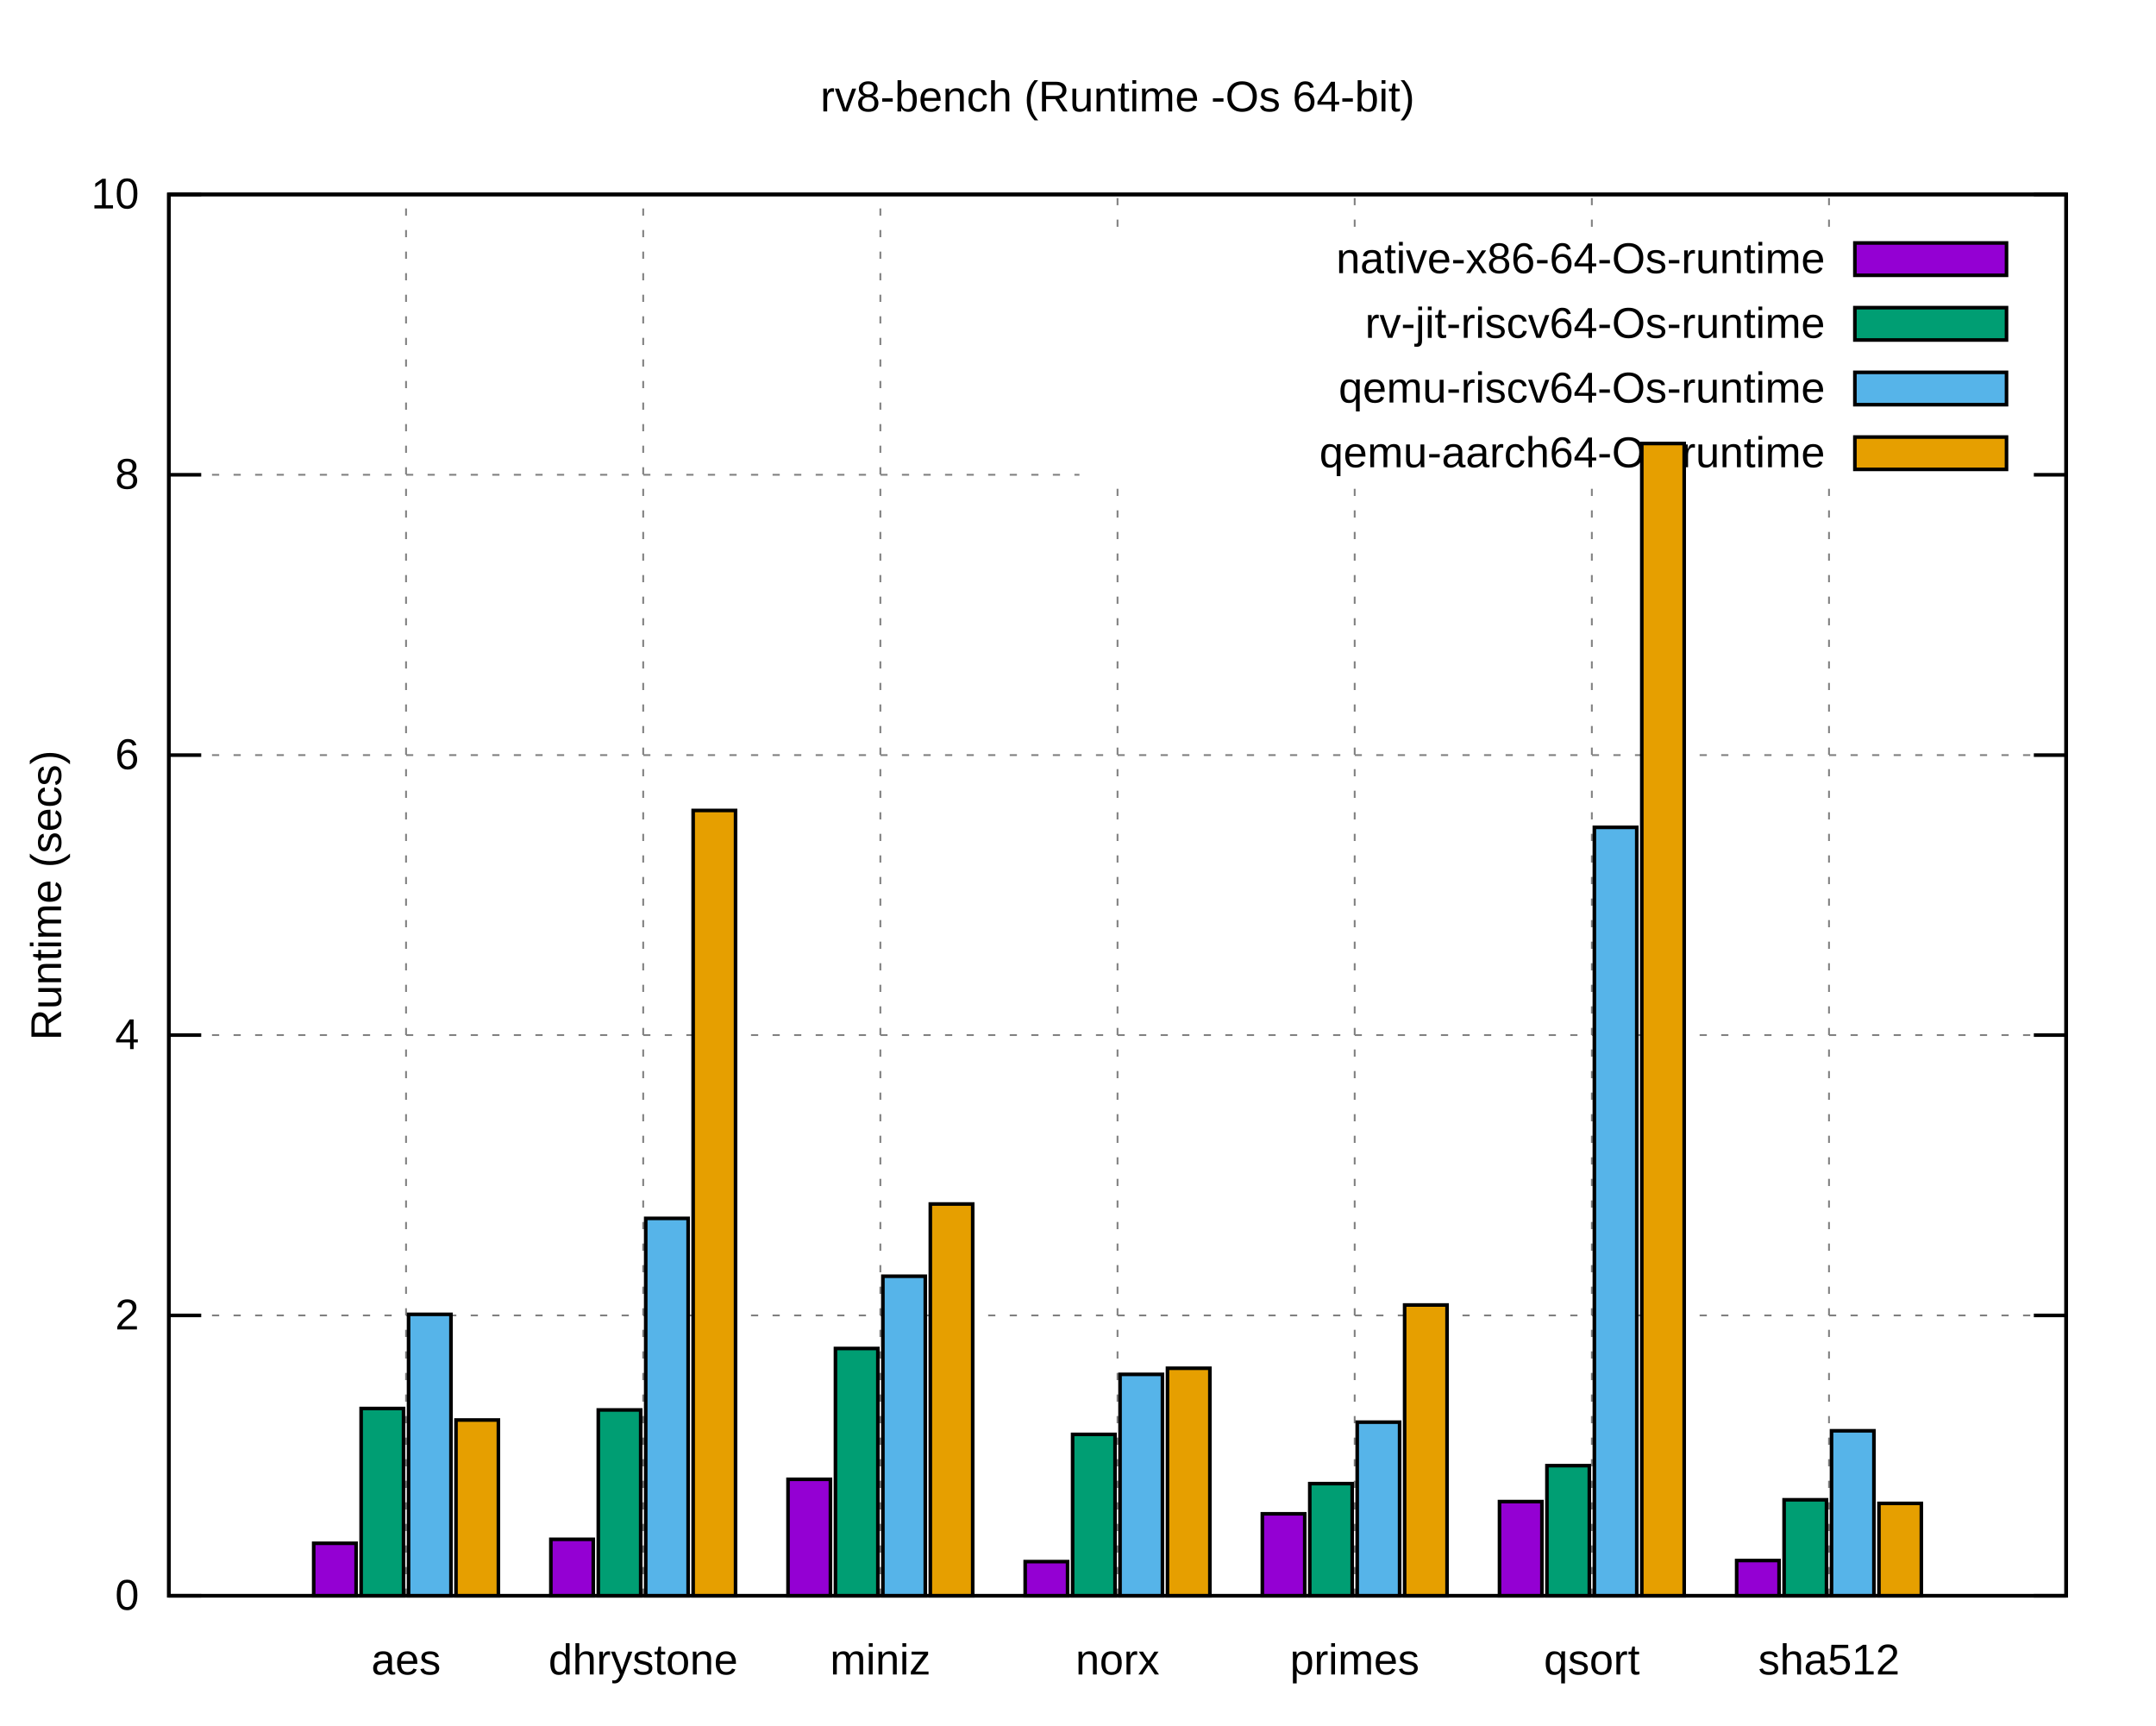
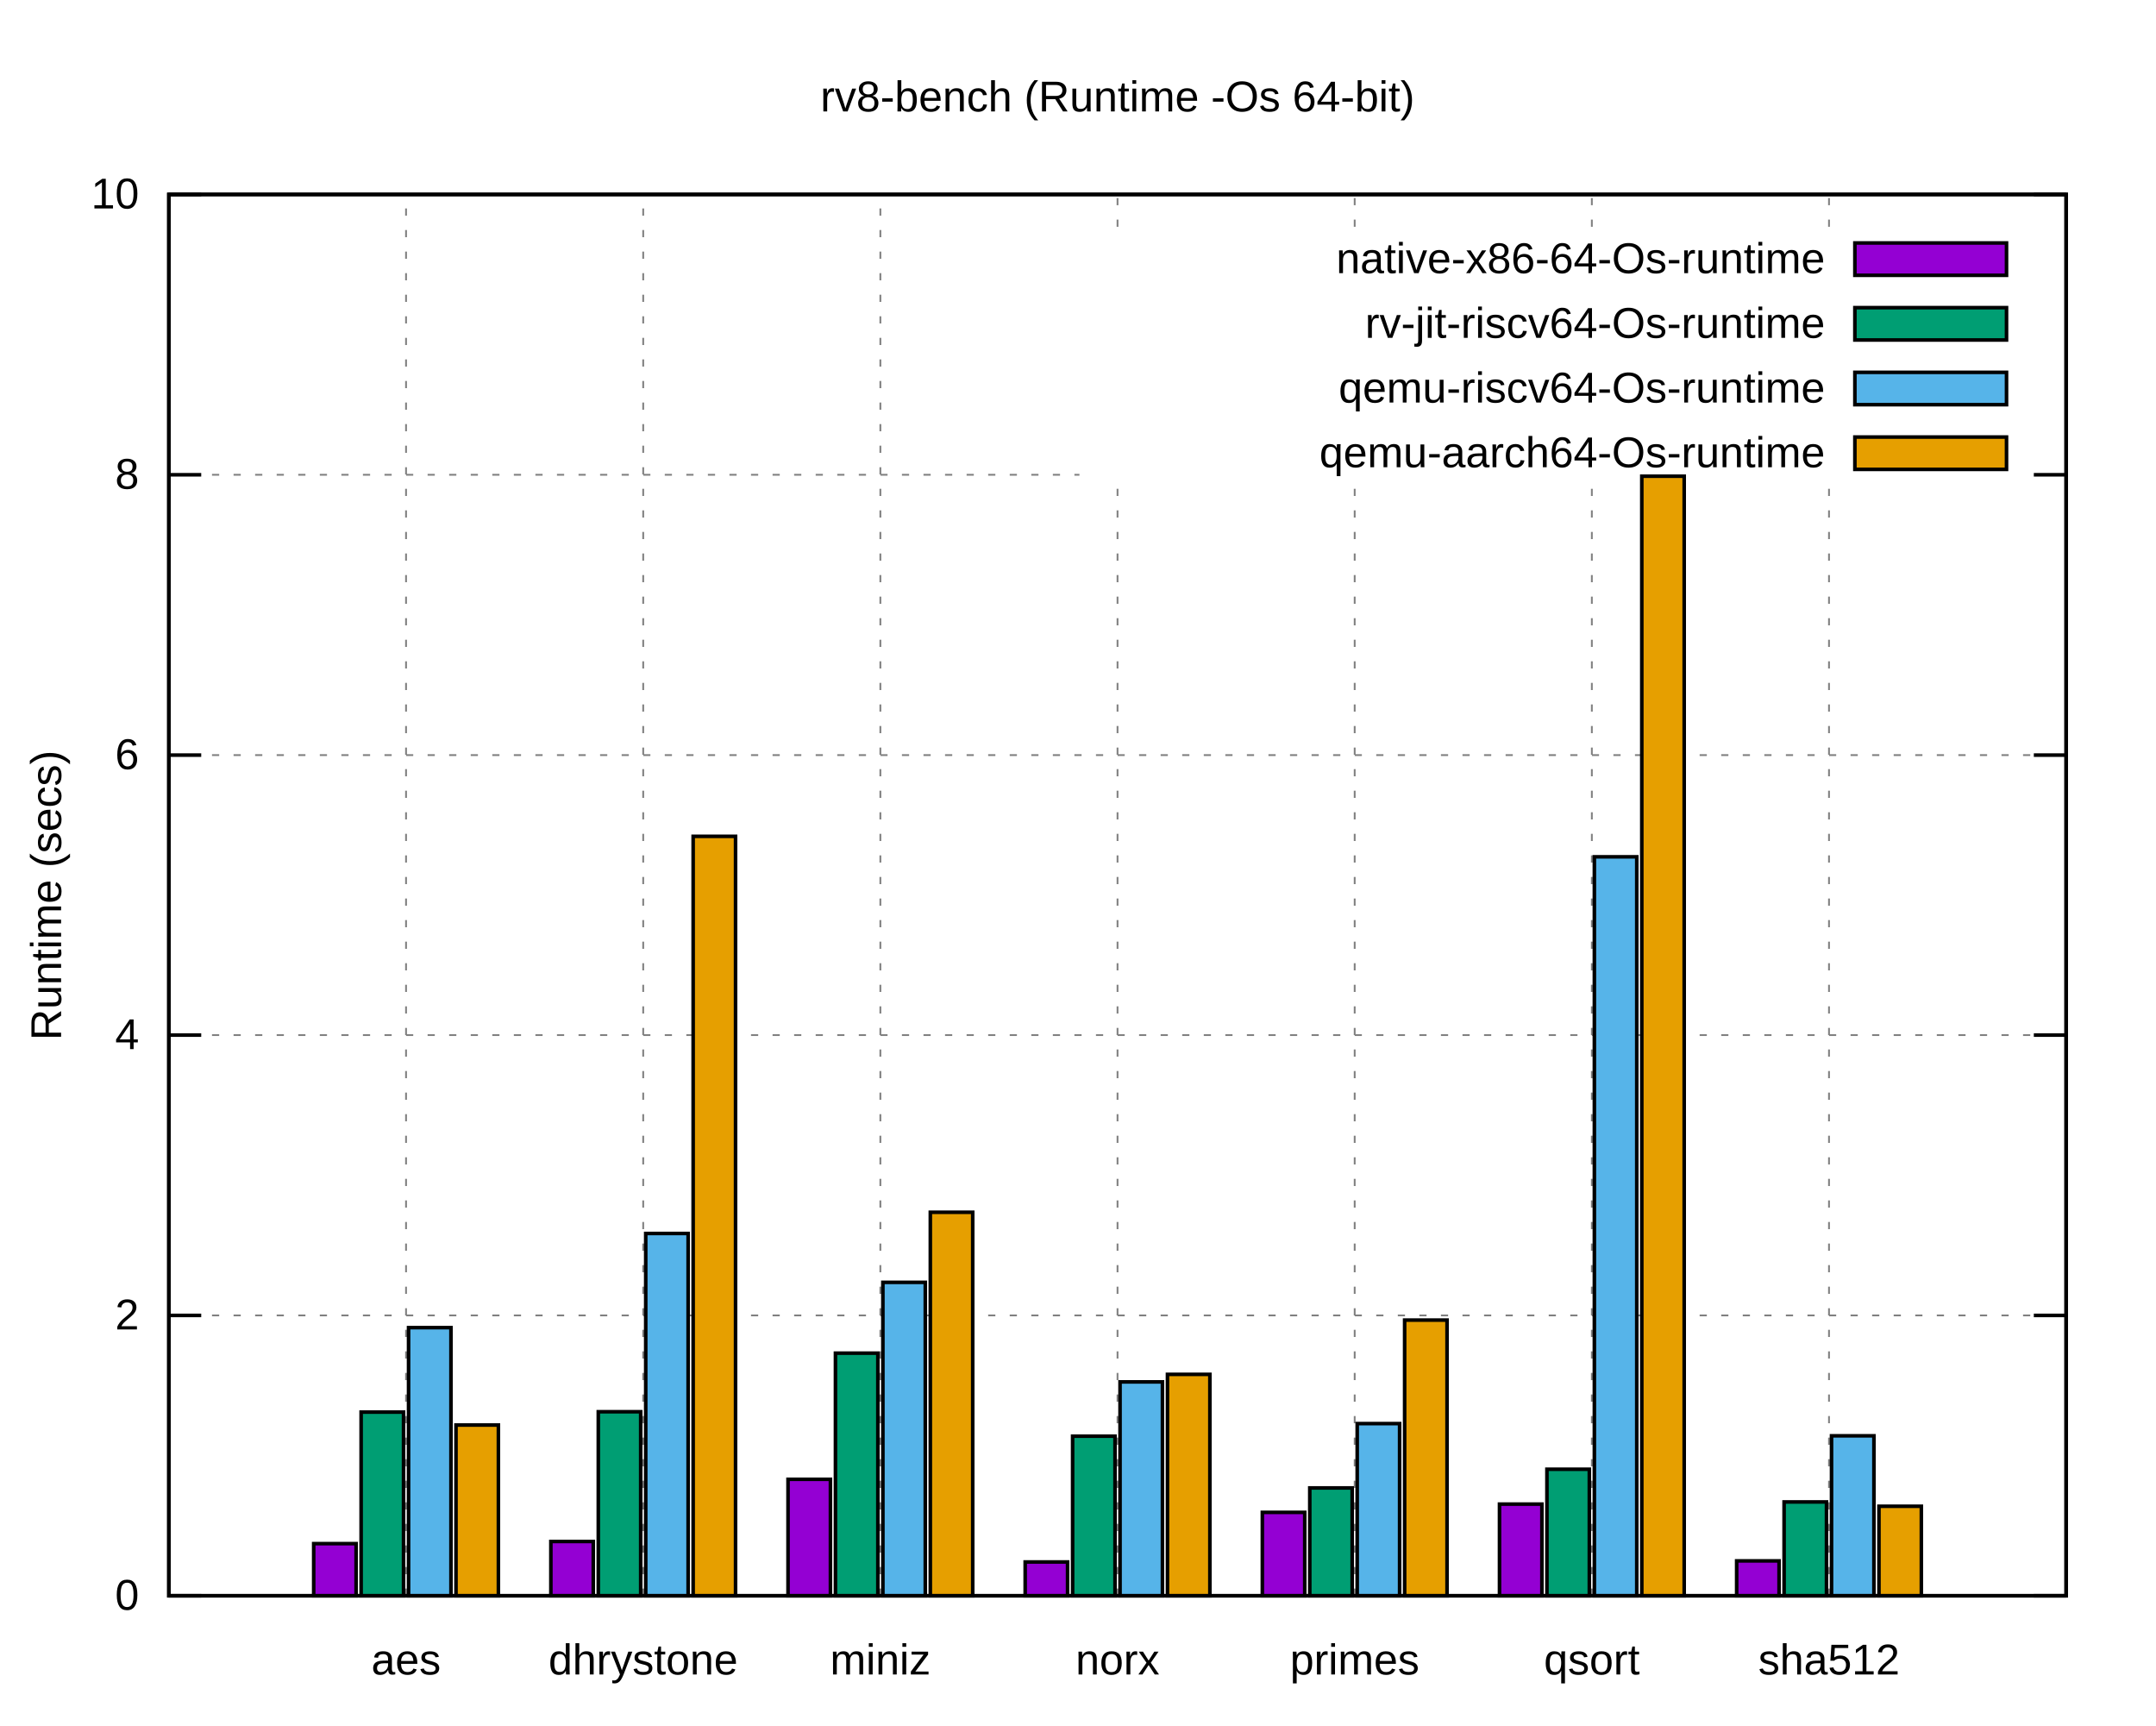
<svg xmlns="http://www.w3.org/2000/svg" xmlns:xlink="http://www.w3.org/1999/xlink" width="600" height="480" viewBox="0 0 600 480">
  <g id="gnuplot_canvas">
    <rect x="0" y="0" width="600" height="480" fill="none" />
    <defs>
      <circle id="gpDot" r="0.5" stroke-width="0.5" />
      <path id="gpPt0" stroke-width="0.222" stroke="currentColor" d="M-1,0 h2 M0,-1 v2" />
      <path id="gpPt1" stroke-width="0.222" stroke="currentColor" d="M-1,-1 L1,1 M1,-1 L-1,1" />
      <path id="gpPt2" stroke-width="0.222" stroke="currentColor" d="M-1,0 L1,0 M0,-1 L0,1 M-1,-1 L1,1 M-1,1 L1,-1" />
      <rect id="gpPt3" stroke-width="0.222" stroke="currentColor" x="-1" y="-1" width="2" height="2" />
      <rect id="gpPt4" stroke-width="0.222" stroke="currentColor" fill="currentColor" x="-1" y="-1" width="2" height="2" />
      <circle id="gpPt5" stroke-width="0.222" stroke="currentColor" cx="0" cy="0" r="1" />
      <use xlink:href="#gpPt5" id="gpPt6" fill="currentColor" stroke="none" />
      <path id="gpPt7" stroke-width="0.222" stroke="currentColor" d="M0,-1.33 L-1.33,0.67 L1.33,0.67 z" />
      <use xlink:href="#gpPt7" id="gpPt8" fill="currentColor" stroke="none" />
      <use xlink:href="#gpPt7" id="gpPt9" stroke="currentColor" transform="rotate(180)" />
      <use xlink:href="#gpPt9" id="gpPt10" fill="currentColor" stroke="none" />
      <use xlink:href="#gpPt3" id="gpPt11" stroke="currentColor" transform="rotate(45)" />
      <use xlink:href="#gpPt11" id="gpPt12" fill="currentColor" stroke="none" />
      <path id="gpPt13" stroke-width="0.222" stroke="currentColor" d="M0,1.330 L1.265,0.411 L0.782,-1.067 L-0.782,-1.076 L-1.265,0.411 z" />
      <use xlink:href="#gpPt13" id="gpPt14" fill="currentColor" stroke="none" />
      <filter id="textbox" filterUnits="objectBoundingBox" x="0" y="0" height="1" width="1">
        <feFlood flood-color="white" flood-opacity="1" result="bgnd" />
        <feComposite in="SourceGraphic" in2="bgnd" operator="atop" />
      </filter>
      <filter id="greybox" filterUnits="objectBoundingBox" x="0" y="0" height="1" width="1">
        <feFlood flood-color="lightgrey" flood-opacity="1" result="grey" />
        <feComposite in="SourceGraphic" in2="grey" operator="atop" />
      </filter>
    </defs>
    <g fill="none" color="white" stroke="black" stroke-width="1.00" stroke-linecap="butt" stroke-linejoin="miter">
</g>
    <g fill="none" color="black" stroke="currentColor" stroke-width="1.00" stroke-linecap="butt" stroke-linejoin="miter">
</g>
    <g fill="none" color="black" stroke="black" stroke-width="0.50" stroke-linecap="butt" stroke-linejoin="miter">
</g>
    <g fill="none" color="gray" stroke="currentColor" stroke-width="0.50" stroke-linecap="butt" stroke-linejoin="miter">
      <path stroke="gray" stroke-dasharray="2,4" class="gridline" d="M47.0,444.0 L575.0,444.0  " />
    </g>
    <g fill="none" color="gray" stroke="gray" stroke-width="1.00" stroke-linecap="butt" stroke-linejoin="miter">
</g>
    <g fill="none" color="black" stroke="currentColor" stroke-width="1.00" stroke-linecap="butt" stroke-linejoin="miter">
      <path stroke="black" d="M47.0,444.0 L56.0,444.0 M575.0,444.0 L566.0,444.0  " />
      <g transform="translate(38.7,447.9)" stroke="none" fill="black" font-family="Arial" font-size="12.00" text-anchor="end">
        <text>
          <tspan font-family="Arial"> 0</tspan>
        </text>
      </g>
    </g>
    <g fill="none" color="black" stroke="currentColor" stroke-width="1.00" stroke-linecap="butt" stroke-linejoin="miter">
</g>
    <g fill="none" color="black" stroke="black" stroke-width="0.50" stroke-linecap="butt" stroke-linejoin="miter">
</g>
    <g fill="none" color="gray" stroke="currentColor" stroke-width="0.50" stroke-linecap="butt" stroke-linejoin="miter">
      <path stroke="gray" stroke-dasharray="2,4" class="gridline" d="M47.0,366.0 L575.0,366.0  " />
    </g>
    <g fill="none" color="gray" stroke="gray" stroke-width="1.00" stroke-linecap="butt" stroke-linejoin="miter">
</g>
    <g fill="none" color="black" stroke="currentColor" stroke-width="1.00" stroke-linecap="butt" stroke-linejoin="miter">
      <path stroke="black" d="M47.0,366.0 L56.0,366.0 M575.0,366.0 L566.0,366.0  " />
      <g transform="translate(38.7,369.9)" stroke="none" fill="black" font-family="Arial" font-size="12.00" text-anchor="end">
        <text>
          <tspan font-family="Arial"> 2</tspan>
        </text>
      </g>
    </g>
    <g fill="none" color="black" stroke="currentColor" stroke-width="1.00" stroke-linecap="butt" stroke-linejoin="miter">
</g>
    <g fill="none" color="black" stroke="black" stroke-width="0.50" stroke-linecap="butt" stroke-linejoin="miter">
</g>
    <g fill="none" color="gray" stroke="currentColor" stroke-width="0.50" stroke-linecap="butt" stroke-linejoin="miter">
      <path stroke="gray" stroke-dasharray="2,4" class="gridline" d="M47.0,288.0 L575.0,288.0  " />
    </g>
    <g fill="none" color="gray" stroke="gray" stroke-width="1.00" stroke-linecap="butt" stroke-linejoin="miter">
</g>
    <g fill="none" color="black" stroke="currentColor" stroke-width="1.00" stroke-linecap="butt" stroke-linejoin="miter">
      <path stroke="black" d="M47.0,288.0 L56.0,288.0 M575.0,288.0 L566.0,288.0  " />
      <g transform="translate(38.7,291.9)" stroke="none" fill="black" font-family="Arial" font-size="12.00" text-anchor="end">
        <text>
          <tspan font-family="Arial"> 4</tspan>
        </text>
      </g>
    </g>
    <g fill="none" color="black" stroke="currentColor" stroke-width="1.00" stroke-linecap="butt" stroke-linejoin="miter">
</g>
    <g fill="none" color="black" stroke="black" stroke-width="0.50" stroke-linecap="butt" stroke-linejoin="miter">
</g>
    <g fill="none" color="gray" stroke="currentColor" stroke-width="0.50" stroke-linecap="butt" stroke-linejoin="miter">
      <path stroke="gray" stroke-dasharray="2,4" class="gridline" d="M47.0,210.1 L575.0,210.1  " />
    </g>
    <g fill="none" color="gray" stroke="gray" stroke-width="1.00" stroke-linecap="butt" stroke-linejoin="miter">
</g>
    <g fill="none" color="black" stroke="currentColor" stroke-width="1.00" stroke-linecap="butt" stroke-linejoin="miter">
      <path stroke="black" d="M47.0,210.1 L56.0,210.1 M575.0,210.1 L566.0,210.1  " />
      <g transform="translate(38.7,214.0)" stroke="none" fill="black" font-family="Arial" font-size="12.00" text-anchor="end">
        <text>
          <tspan font-family="Arial"> 6</tspan>
        </text>
      </g>
    </g>
    <g fill="none" color="black" stroke="currentColor" stroke-width="1.00" stroke-linecap="butt" stroke-linejoin="miter">
</g>
    <g fill="none" color="black" stroke="black" stroke-width="0.50" stroke-linecap="butt" stroke-linejoin="miter">
</g>
    <g fill="none" color="gray" stroke="currentColor" stroke-width="0.50" stroke-linecap="butt" stroke-linejoin="miter">
      <path stroke="gray" stroke-dasharray="2,4" class="gridline" d="M47.0,132.1 L300.4,132.1 M566.7,132.1 L575.0,132.1  " />
    </g>
    <g fill="none" color="gray" stroke="gray" stroke-width="1.00" stroke-linecap="butt" stroke-linejoin="miter">
</g>
    <g fill="none" color="black" stroke="currentColor" stroke-width="1.00" stroke-linecap="butt" stroke-linejoin="miter">
      <path stroke="black" d="M47.0,132.1 L56.0,132.1 M575.0,132.1 L566.0,132.1  " />
      <g transform="translate(38.7,136.0)" stroke="none" fill="black" font-family="Arial" font-size="12.00" text-anchor="end">
        <text>
          <tspan font-family="Arial"> 8</tspan>
        </text>
      </g>
    </g>
    <g fill="none" color="black" stroke="currentColor" stroke-width="1.00" stroke-linecap="butt" stroke-linejoin="miter">
</g>
    <g fill="none" color="black" stroke="black" stroke-width="0.50" stroke-linecap="butt" stroke-linejoin="miter">
</g>
    <g fill="none" color="gray" stroke="currentColor" stroke-width="0.50" stroke-linecap="butt" stroke-linejoin="miter">
      <path stroke="gray" stroke-dasharray="2,4" class="gridline" d="M47.0,54.1 L575.0,54.1  " />
    </g>
    <g fill="none" color="gray" stroke="gray" stroke-width="1.00" stroke-linecap="butt" stroke-linejoin="miter">
</g>
    <g fill="none" color="black" stroke="currentColor" stroke-width="1.00" stroke-linecap="butt" stroke-linejoin="miter">
      <path stroke="black" d="M47.0,54.1 L56.0,54.1 M575.0,54.1 L566.0,54.1  " />
      <g transform="translate(38.7,58.0)" stroke="none" fill="black" font-family="Arial" font-size="12.00" text-anchor="end">
        <text>
          <tspan font-family="Arial"> 10</tspan>
        </text>
      </g>
    </g>
    <g fill="none" color="black" stroke="currentColor" stroke-width="1.00" stroke-linecap="butt" stroke-linejoin="miter">
</g>
    <g fill="none" color="black" stroke="black" stroke-width="0.50" stroke-linecap="butt" stroke-linejoin="miter">
</g>
    <g fill="none" color="gray" stroke="currentColor" stroke-width="0.50" stroke-linecap="butt" stroke-linejoin="miter">
      <path stroke="gray" stroke-dasharray="2,4" class="gridline" d="M113.0,444.0 L113.0,54.1  " />
    </g>
    <g fill="none" color="gray" stroke="gray" stroke-width="1.00" stroke-linecap="butt" stroke-linejoin="miter">
</g>
    <g fill="none" color="black" stroke="currentColor" stroke-width="1.00" stroke-linecap="butt" stroke-linejoin="miter">
      <path stroke="black" d="M113.0,444.0 M113.0,54.1  " />
      <g transform="translate(113.0,465.9)" stroke="none" fill="black" font-family="Arial" font-size="12.00" text-anchor="middle">
        <text>
          <tspan font-family="Arial">aes</tspan>
        </text>
      </g>
    </g>
    <g fill="none" color="black" stroke="currentColor" stroke-width="1.00" stroke-linecap="butt" stroke-linejoin="miter">
</g>
    <g fill="none" color="black" stroke="black" stroke-width="0.50" stroke-linecap="butt" stroke-linejoin="miter">
</g>
    <g fill="none" color="gray" stroke="currentColor" stroke-width="0.50" stroke-linecap="butt" stroke-linejoin="miter">
      <path stroke="gray" stroke-dasharray="2,4" class="gridline" d="M179.0,444.0 L179.0,54.1  " />
    </g>
    <g fill="none" color="gray" stroke="gray" stroke-width="1.00" stroke-linecap="butt" stroke-linejoin="miter">
</g>
    <g fill="none" color="black" stroke="currentColor" stroke-width="1.00" stroke-linecap="butt" stroke-linejoin="miter">
      <path stroke="black" d="M179.0,444.0 M179.0,54.1  " />
      <g transform="translate(179.0,465.9)" stroke="none" fill="black" font-family="Arial" font-size="12.00" text-anchor="middle">
        <text>
          <tspan font-family="Arial">dhrystone</tspan>
        </text>
      </g>
    </g>
    <g fill="none" color="black" stroke="currentColor" stroke-width="1.00" stroke-linecap="butt" stroke-linejoin="miter">
</g>
    <g fill="none" color="black" stroke="black" stroke-width="0.50" stroke-linecap="butt" stroke-linejoin="miter">
</g>
    <g fill="none" color="gray" stroke="currentColor" stroke-width="0.50" stroke-linecap="butt" stroke-linejoin="miter">
      <path stroke="gray" stroke-dasharray="2,4" class="gridline" d="M245.0,444.0 L245.0,54.1  " />
    </g>
    <g fill="none" color="gray" stroke="gray" stroke-width="1.00" stroke-linecap="butt" stroke-linejoin="miter">
</g>
    <g fill="none" color="black" stroke="currentColor" stroke-width="1.00" stroke-linecap="butt" stroke-linejoin="miter">
      <path stroke="black" d="M245.0,444.0 M245.0,54.1  " />
      <g transform="translate(245.0,465.9)" stroke="none" fill="black" font-family="Arial" font-size="12.00" text-anchor="middle">
        <text>
          <tspan font-family="Arial">miniz</tspan>
        </text>
      </g>
    </g>
    <g fill="none" color="black" stroke="currentColor" stroke-width="1.00" stroke-linecap="butt" stroke-linejoin="miter">
</g>
    <g fill="none" color="black" stroke="black" stroke-width="0.50" stroke-linecap="butt" stroke-linejoin="miter">
</g>
    <g fill="none" color="gray" stroke="currentColor" stroke-width="0.50" stroke-linecap="butt" stroke-linejoin="miter">
      <path stroke="gray" stroke-dasharray="2,4" class="gridline" d="M311.0,444.0 L311.0,135.1 M311.0,63.1 L311.0,54.1  " />
    </g>
    <g fill="none" color="gray" stroke="gray" stroke-width="1.00" stroke-linecap="butt" stroke-linejoin="miter">
</g>
    <g fill="none" color="black" stroke="currentColor" stroke-width="1.00" stroke-linecap="butt" stroke-linejoin="miter">
      <path stroke="black" d="M311.0,444.0 M311.0,54.1  " />
      <g transform="translate(311.0,465.9)" stroke="none" fill="black" font-family="Arial" font-size="12.00" text-anchor="middle">
        <text>
          <tspan font-family="Arial">norx</tspan>
        </text>
      </g>
    </g>
    <g fill="none" color="black" stroke="currentColor" stroke-width="1.00" stroke-linecap="butt" stroke-linejoin="miter">
</g>
    <g fill="none" color="black" stroke="black" stroke-width="0.50" stroke-linecap="butt" stroke-linejoin="miter">
</g>
    <g fill="none" color="gray" stroke="currentColor" stroke-width="0.50" stroke-linecap="butt" stroke-linejoin="miter">
      <path stroke="gray" stroke-dasharray="2,4" class="gridline" d="M377.0,444.0 L377.0,135.1 M377.0,63.1 L377.0,54.1  " />
    </g>
    <g fill="none" color="gray" stroke="gray" stroke-width="1.00" stroke-linecap="butt" stroke-linejoin="miter">
</g>
    <g fill="none" color="black" stroke="currentColor" stroke-width="1.00" stroke-linecap="butt" stroke-linejoin="miter">
      <path stroke="black" d="M377.0,444.0 M377.0,54.1  " />
      <g transform="translate(377.0,465.9)" stroke="none" fill="black" font-family="Arial" font-size="12.00" text-anchor="middle">
        <text>
          <tspan font-family="Arial">primes</tspan>
        </text>
      </g>
    </g>
    <g fill="none" color="black" stroke="currentColor" stroke-width="1.00" stroke-linecap="butt" stroke-linejoin="miter">
</g>
    <g fill="none" color="black" stroke="black" stroke-width="0.50" stroke-linecap="butt" stroke-linejoin="miter">
</g>
    <g fill="none" color="gray" stroke="currentColor" stroke-width="0.50" stroke-linecap="butt" stroke-linejoin="miter">
      <path stroke="gray" stroke-dasharray="2,4" class="gridline" d="M443.0,444.0 L443.0,135.1 M443.0,63.1 L443.0,54.1  " />
    </g>
    <g fill="none" color="gray" stroke="gray" stroke-width="1.00" stroke-linecap="butt" stroke-linejoin="miter">
</g>
    <g fill="none" color="black" stroke="currentColor" stroke-width="1.00" stroke-linecap="butt" stroke-linejoin="miter">
      <path stroke="black" d="M443.0,444.0 M443.0,54.1  " />
      <g transform="translate(443.0,465.9)" stroke="none" fill="black" font-family="Arial" font-size="12.00" text-anchor="middle">
        <text>
          <tspan font-family="Arial">qsort</tspan>
        </text>
      </g>
    </g>
    <g fill="none" color="black" stroke="currentColor" stroke-width="1.00" stroke-linecap="butt" stroke-linejoin="miter">
</g>
    <g fill="none" color="black" stroke="black" stroke-width="0.50" stroke-linecap="butt" stroke-linejoin="miter">
</g>
    <g fill="none" color="gray" stroke="currentColor" stroke-width="0.50" stroke-linecap="butt" stroke-linejoin="miter">
      <path stroke="gray" stroke-dasharray="2,4" class="gridline" d="M509.0,444.0 L509.0,135.1 M509.0,63.1 L509.0,54.1  " />
    </g>
    <g fill="none" color="gray" stroke="gray" stroke-width="1.00" stroke-linecap="butt" stroke-linejoin="miter">
</g>
    <g fill="none" color="black" stroke="currentColor" stroke-width="1.00" stroke-linecap="butt" stroke-linejoin="miter">
      <path stroke="black" d="M509.0,444.0 M509.0,54.1  " />
      <g transform="translate(509.0,465.9)" stroke="none" fill="black" font-family="Arial" font-size="12.00" text-anchor="middle">
        <text>
          <tspan font-family="Arial">sha512</tspan>
        </text>
      </g>
    </g>
    <g fill="none" color="black" stroke="currentColor" stroke-width="1.00" stroke-linecap="butt" stroke-linejoin="miter">
</g>
    <g fill="none" color="black" stroke="currentColor" stroke-width="1.00" stroke-linecap="butt" stroke-linejoin="miter">
      <path stroke="black" d="M47.0,54.1 L47.0,444.0 L575.0,444.0 L575.0,54.1 L47.0,54.1 Z  " />
    </g>
    <g fill="none" color="black" stroke="currentColor" stroke-width="1.00" stroke-linecap="butt" stroke-linejoin="miter">
      <g transform="translate(17.0,249.1) rotate(270)" stroke="none" fill="black" font-family="Arial" font-size="12.00" text-anchor="middle">
        <text>
          <tspan font-family="Arial">Runtime (secs)</tspan>
        </text>
      </g>
    </g>
    <g fill="none" color="black" stroke="currentColor" stroke-width="1.00" stroke-linecap="butt" stroke-linejoin="miter">
      <g transform="translate(311.0,31.0)" stroke="none" fill="black" font-family="Arial" font-size="12.00" text-anchor="middle">
        <text>
          <tspan font-family="Arial">rv8-bench (Runtime -Os 64-bit)</tspan>
        </text>
      </g>
    </g>
    <g id="gnuplot_plot_1">
      <g fill="none" color="black" stroke="currentColor" stroke-width="1.00" stroke-linecap="butt" stroke-linejoin="miter">
        <g transform="translate(507.9,76.0)" stroke="none" fill="black" font-family="Arial" font-size="12.00" text-anchor="end">
          <text>
            <tspan font-family="Arial">native-x86-64-Os-runtime</tspan>
          </text>
        </g>
      </g>
      <g fill="none" color="black" stroke="currentColor" stroke-width="1.00" stroke-linecap="butt" stroke-linejoin="miter">
        <g stroke="none" shape-rendering="crispEdges">
          <polygon fill="rgb(148,   0, 211)" points="516.2,76.6 558.4,76.6 558.4,67.6 516.2,67.6 " />
        </g>
        <path stroke="black" d="M516.2,76.6 L558.4,76.6 L558.4,67.6 L516.2,67.6 L516.2,76.6 Z  " />
      </g>
      <g fill="none" color="black" stroke="currentColor" stroke-width="1.00" stroke-linecap="butt" stroke-linejoin="miter">
        <g stroke="none" shape-rendering="crispEdges">
-           <polygon fill="rgb(148,   0, 211)" points="87.3,444.0 99.2,444.0 99.2,429.3 87.3,429.3 " />
-         </g>
-         <path stroke="black" d="M87.3,444.0 L87.3,429.4 L99.1,429.4 L99.1,444.0 L87.3,444.0 Z  " />
-       </g>
-       <g fill="none" color="black" stroke="currentColor" stroke-width="1.00" stroke-linecap="butt" stroke-linejoin="miter">
-         <g stroke="none" shape-rendering="crispEdges">
-           <polygon fill="rgb(148,   0, 211)" points="153.3,444.0 165.2,444.0 165.2,428.2 153.3,428.2 " />
-         </g>
-         <path stroke="black" d="M153.3,444.0 L153.3,428.3 L165.1,428.3 L165.1,444.0 L153.3,444.0 Z  " />
+           <polygon fill="rgb(148,   0, 211)" points="87.3,444.0 99.2,444.0 99.2,429.4 87.3,429.4 " />
+         </g>
+         <path stroke="black" d="M87.3,444.0 L87.3,429.5 L99.1,429.5 L99.1,444.0 L87.3,444.0 Z  " />
+       </g>
+       <g fill="none" color="black" stroke="currentColor" stroke-width="1.00" stroke-linecap="butt" stroke-linejoin="miter">
+         <g stroke="none" shape-rendering="crispEdges">
+           <polygon fill="rgb(148,   0, 211)" points="153.3,444.0 165.2,444.0 165.2,428.8 153.3,428.8 " />
+         </g>
+         <path stroke="black" d="M153.3,444.0 L153.3,428.9 L165.1,428.9 L165.1,444.0 L153.3,444.0 Z  " />
      </g>
      <g fill="none" color="black" stroke="currentColor" stroke-width="1.00" stroke-linecap="butt" stroke-linejoin="miter">
        <g stroke="none" shape-rendering="crispEdges">
          <polygon fill="rgb(148,   0, 211)" points="219.3,444.0 231.2,444.0 231.2,411.5 219.3,411.5 " />
        </g>
        <path stroke="black" d="M219.3,444.0 L219.3,411.6 L231.1,411.6 L231.1,444.0 L219.3,444.0 Z  " />
      </g>
      <g fill="none" color="black" stroke="currentColor" stroke-width="1.00" stroke-linecap="butt" stroke-linejoin="miter">
        <g stroke="none" shape-rendering="crispEdges">
-           <polygon fill="rgb(148,   0, 211)" points="285.3,444.0 297.2,444.0 297.2,434.4 285.3,434.4 " />
-         </g>
-         <path stroke="black" d="M285.3,444.0 L285.3,434.5 L297.1,434.5 L297.1,444.0 L285.3,444.0 Z  " />
-       </g>
-       <g fill="none" color="black" stroke="currentColor" stroke-width="1.00" stroke-linecap="butt" stroke-linejoin="miter">
-         <g stroke="none" shape-rendering="crispEdges">
-           <polygon fill="rgb(148,   0, 211)" points="351.3,444.0 363.2,444.0 363.2,421.1 351.3,421.1 " />
-         </g>
-         <path stroke="black" d="M351.3,444.0 L351.3,421.2 L363.1,421.2 L363.1,444.0 L351.3,444.0 Z  " />
-       </g>
-       <g fill="none" color="black" stroke="currentColor" stroke-width="1.00" stroke-linecap="butt" stroke-linejoin="miter">
-         <g stroke="none" shape-rendering="crispEdges">
-           <polygon fill="rgb(148,   0, 211)" points="417.3,444.0 429.2,444.0 429.2,417.7 417.3,417.7 " />
-         </g>
-         <path stroke="black" d="M417.3,444.0 L417.3,417.8 L429.1,417.8 L429.1,444.0 L417.3,444.0 Z  " />
-       </g>
-       <g fill="none" color="black" stroke="currentColor" stroke-width="1.00" stroke-linecap="butt" stroke-linejoin="miter">
-         <g stroke="none" shape-rendering="crispEdges">
-           <polygon fill="rgb(148,   0, 211)" points="483.3,444.0 495.2,444.0 495.2,434.1 483.3,434.1 " />
-         </g>
-         <path stroke="black" d="M483.3,444.0 L483.3,434.2 L495.1,434.2 L495.1,444.0 L483.3,444.0 Z  " />
+           <polygon fill="rgb(148,   0, 211)" points="285.3,444.0 297.2,444.0 297.2,434.5 285.3,434.5 " />
+         </g>
+         <path stroke="black" d="M285.3,444.0 L285.3,434.6 L297.1,434.6 L297.1,444.0 L285.3,444.0 Z  " />
+       </g>
+       <g fill="none" color="black" stroke="currentColor" stroke-width="1.00" stroke-linecap="butt" stroke-linejoin="miter">
+         <g stroke="none" shape-rendering="crispEdges">
+           <polygon fill="rgb(148,   0, 211)" points="351.3,444.0 363.2,444.0 363.2,420.7 351.3,420.7 " />
+         </g>
+         <path stroke="black" d="M351.3,444.0 L351.3,420.8 L363.1,420.8 L363.1,444.0 L351.3,444.0 Z  " />
+       </g>
+       <g fill="none" color="black" stroke="currentColor" stroke-width="1.00" stroke-linecap="butt" stroke-linejoin="miter">
+         <g stroke="none" shape-rendering="crispEdges">
+           <polygon fill="rgb(148,   0, 211)" points="417.3,444.0 429.2,444.0 429.2,418.4 417.3,418.4 " />
+         </g>
+         <path stroke="black" d="M417.3,444.0 L417.3,418.5 L429.1,418.5 L429.1,444.0 L417.3,444.0 Z  " />
+       </g>
+       <g fill="none" color="black" stroke="currentColor" stroke-width="1.00" stroke-linecap="butt" stroke-linejoin="miter">
+         <g stroke="none" shape-rendering="crispEdges">
+           <polygon fill="rgb(148,   0, 211)" points="483.3,444.0 495.2,444.0 495.2,434.2 483.3,434.2 " />
+         </g>
+         <path stroke="black" d="M483.3,444.0 L483.3,434.3 L495.1,434.3 L495.1,444.0 L483.3,444.0 Z  " />
      </g>
      <g fill="none" color="black" stroke="currentColor" stroke-width="1.00" stroke-linecap="butt" stroke-linejoin="miter">
</g>
    </g>
    <g id="gnuplot_plot_2">
      <g fill="none" color="black" stroke="currentColor" stroke-width="1.00" stroke-linecap="butt" stroke-linejoin="miter">
        <g transform="translate(507.9,94.0)" stroke="none" fill="black" font-family="Arial" font-size="12.00" text-anchor="end">
          <text>
            <tspan font-family="Arial">rv-jit-riscv64-Os-runtime</tspan>
          </text>
        </g>
      </g>
      <g fill="none" color="black" stroke="currentColor" stroke-width="1.00" stroke-linecap="butt" stroke-linejoin="miter">
        <g stroke="none" shape-rendering="crispEdges">
          <polygon fill="rgb(  0, 158, 115)" points="516.2,94.6 558.4,94.6 558.4,85.6 516.2,85.6 " />
        </g>
        <path stroke="black" d="M516.2,94.6 L558.4,94.6 L558.4,85.6 L516.2,85.6 L516.2,94.6 Z  " />
      </g>
      <g fill="none" color="black" stroke="currentColor" stroke-width="1.00" stroke-linecap="butt" stroke-linejoin="miter">
        <g stroke="none" shape-rendering="crispEdges">
-           <polygon fill="rgb(  0, 158, 115)" points="100.5,444.0 112.4,444.0 112.4,391.8 100.5,391.8 " />
-         </g>
-         <path stroke="black" d="M100.5,444.0 L100.5,391.9 L112.3,391.9 L112.3,444.0 L100.5,444.0 Z  " />
-       </g>
-       <g fill="none" color="black" stroke="currentColor" stroke-width="1.00" stroke-linecap="butt" stroke-linejoin="miter">
-         <g stroke="none" shape-rendering="crispEdges">
-           <polygon fill="rgb(  0, 158, 115)" points="166.5,444.0 178.4,444.0 178.4,392.2 166.5,392.2 " />
-         </g>
-         <path stroke="black" d="M166.5,444.0 L166.5,392.3 L178.3,392.3 L178.3,444.0 L166.5,444.0 Z  " />
-       </g>
-       <g fill="none" color="black" stroke="currentColor" stroke-width="1.00" stroke-linecap="butt" stroke-linejoin="miter">
-         <g stroke="none" shape-rendering="crispEdges">
-           <polygon fill="rgb(  0, 158, 115)" points="232.5,444.0 244.4,444.0 244.4,375.1 232.5,375.1 " />
-         </g>
-         <path stroke="black" d="M232.5,444.0 L232.5,375.2 L244.3,375.2 L244.3,444.0 L232.5,444.0 Z  " />
-       </g>
-       <g fill="none" color="black" stroke="currentColor" stroke-width="1.00" stroke-linecap="butt" stroke-linejoin="miter">
-         <g stroke="none" shape-rendering="crispEdges">
-           <polygon fill="rgb(  0, 158, 115)" points="298.5,444.0 310.4,444.0 310.4,399.0 298.5,399.0 " />
-         </g>
-         <path stroke="black" d="M298.5,444.0 L298.5,399.1 L310.3,399.1 L310.3,444.0 L298.5,444.0 Z  " />
-       </g>
-       <g fill="none" color="black" stroke="currentColor" stroke-width="1.00" stroke-linecap="butt" stroke-linejoin="miter">
-         <g stroke="none" shape-rendering="crispEdges">
-           <polygon fill="rgb(  0, 158, 115)" points="364.5,444.0 376.4,444.0 376.4,412.7 364.5,412.7 " />
-         </g>
-         <path stroke="black" d="M364.5,444.0 L364.5,412.8 L376.3,412.8 L376.3,444.0 L364.5,444.0 Z  " />
-       </g>
-       <g fill="none" color="black" stroke="currentColor" stroke-width="1.00" stroke-linecap="butt" stroke-linejoin="miter">
-         <g stroke="none" shape-rendering="crispEdges">
-           <polygon fill="rgb(  0, 158, 115)" points="430.5,444.0 442.4,444.0 442.4,407.7 430.5,407.7 " />
-         </g>
-         <path stroke="black" d="M430.5,444.0 L430.5,407.8 L442.3,407.8 L442.3,444.0 L430.5,444.0 Z  " />
-       </g>
-       <g fill="none" color="black" stroke="currentColor" stroke-width="1.00" stroke-linecap="butt" stroke-linejoin="miter">
-         <g stroke="none" shape-rendering="crispEdges">
-           <polygon fill="rgb(  0, 158, 115)" points="496.5,444.0 508.4,444.0 508.4,417.2 496.5,417.2 " />
-         </g>
-         <path stroke="black" d="M496.5,444.0 L496.5,417.3 L508.3,417.3 L508.3,444.0 L496.5,444.0 Z  " />
+           <polygon fill="rgb(  0, 158, 115)" points="100.5,444.0 112.4,444.0 112.4,392.8 100.5,392.8 " />
+         </g>
+         <path stroke="black" d="M100.5,444.0 L100.5,392.9 L112.3,392.9 L112.3,444.0 L100.5,444.0 Z  " />
+       </g>
+       <g fill="none" color="black" stroke="currentColor" stroke-width="1.00" stroke-linecap="butt" stroke-linejoin="miter">
+         <g stroke="none" shape-rendering="crispEdges">
+           <polygon fill="rgb(  0, 158, 115)" points="166.5,444.0 178.4,444.0 178.4,392.7 166.5,392.7 " />
+         </g>
+         <path stroke="black" d="M166.5,444.0 L166.5,392.8 L178.3,392.8 L178.3,444.0 L166.5,444.0 Z  " />
+       </g>
+       <g fill="none" color="black" stroke="currentColor" stroke-width="1.00" stroke-linecap="butt" stroke-linejoin="miter">
+         <g stroke="none" shape-rendering="crispEdges">
+           <polygon fill="rgb(  0, 158, 115)" points="232.5,444.0 244.4,444.0 244.4,376.4 232.5,376.4 " />
+         </g>
+         <path stroke="black" d="M232.5,444.0 L232.5,376.5 L244.3,376.5 L244.3,444.0 L232.5,444.0 Z  " />
+       </g>
+       <g fill="none" color="black" stroke="currentColor" stroke-width="1.00" stroke-linecap="butt" stroke-linejoin="miter">
+         <g stroke="none" shape-rendering="crispEdges">
+           <polygon fill="rgb(  0, 158, 115)" points="298.5,444.0 310.4,444.0 310.4,399.5 298.5,399.5 " />
+         </g>
+         <path stroke="black" d="M298.5,444.0 L298.5,399.6 L310.3,399.6 L310.3,444.0 L298.5,444.0 Z  " />
+       </g>
+       <g fill="none" color="black" stroke="currentColor" stroke-width="1.00" stroke-linecap="butt" stroke-linejoin="miter">
+         <g stroke="none" shape-rendering="crispEdges">
+           <polygon fill="rgb(  0, 158, 115)" points="364.5,444.0 376.4,444.0 376.4,413.9 364.5,413.9 " />
+         </g>
+         <path stroke="black" d="M364.5,444.0 L364.5,414.0 L376.3,414.0 L376.3,444.0 L364.5,444.0 Z  " />
+       </g>
+       <g fill="none" color="black" stroke="currentColor" stroke-width="1.00" stroke-linecap="butt" stroke-linejoin="miter">
+         <g stroke="none" shape-rendering="crispEdges">
+           <polygon fill="rgb(  0, 158, 115)" points="430.5,444.0 442.4,444.0 442.4,408.7 430.5,408.7 " />
+         </g>
+         <path stroke="black" d="M430.5,444.0 L430.5,408.8 L442.3,408.8 L442.3,444.0 L430.5,444.0 Z  " />
+       </g>
+       <g fill="none" color="black" stroke="currentColor" stroke-width="1.00" stroke-linecap="butt" stroke-linejoin="miter">
+         <g stroke="none" shape-rendering="crispEdges">
+           <polygon fill="rgb(  0, 158, 115)" points="496.5,444.0 508.4,444.0 508.4,417.8 496.5,417.8 " />
+         </g>
+         <path stroke="black" d="M496.5,444.0 L496.5,417.9 L508.3,417.9 L508.3,444.0 L496.5,444.0 Z  " />
      </g>
      <g fill="none" color="black" stroke="currentColor" stroke-width="1.00" stroke-linecap="butt" stroke-linejoin="miter">
</g>
    </g>
    <g id="gnuplot_plot_3">
      <g fill="none" color="black" stroke="currentColor" stroke-width="1.00" stroke-linecap="butt" stroke-linejoin="miter">
        <g transform="translate(507.9,112.0)" stroke="none" fill="black" font-family="Arial" font-size="12.00" text-anchor="end">
          <text>
            <tspan font-family="Arial">qemu-riscv64-Os-runtime</tspan>
          </text>
        </g>
      </g>
      <g fill="none" color="black" stroke="currentColor" stroke-width="1.00" stroke-linecap="butt" stroke-linejoin="miter">
        <g stroke="none" shape-rendering="crispEdges">
          <polygon fill="rgb( 86, 180, 233)" points="516.2,112.6 558.4,112.6 558.4,103.6 516.2,103.6 " />
        </g>
        <path stroke="black" d="M516.2,112.6 L558.4,112.6 L558.4,103.6 L516.2,103.6 L516.2,112.6 Z  " />
      </g>
      <g fill="none" color="black" stroke="currentColor" stroke-width="1.00" stroke-linecap="butt" stroke-linejoin="miter">
        <g stroke="none" shape-rendering="crispEdges">
-           <polygon fill="rgb( 86, 180, 233)" points="113.7,444.0 125.6,444.0 125.6,365.6 113.7,365.6 " />
-         </g>
-         <path stroke="black" d="M113.7,444.0 L113.7,365.7 L125.5,365.7 L125.5,444.0 L113.7,444.0 Z  " />
-       </g>
-       <g fill="none" color="black" stroke="currentColor" stroke-width="1.00" stroke-linecap="butt" stroke-linejoin="miter">
-         <g stroke="none" shape-rendering="crispEdges">
-           <polygon fill="rgb( 86, 180, 233)" points="179.7,444.0 191.6,444.0 191.6,338.9 179.7,338.9 " />
-         </g>
-         <path stroke="black" d="M179.7,444.0 L179.7,339.0 L191.5,339.0 L191.5,444.0 L179.7,444.0 Z  " />
-       </g>
-       <g fill="none" color="black" stroke="currentColor" stroke-width="1.00" stroke-linecap="butt" stroke-linejoin="miter">
-         <g stroke="none" shape-rendering="crispEdges">
-           <polygon fill="rgb( 86, 180, 233)" points="245.7,444.0 257.6,444.0 257.6,355.0 245.7,355.0 " />
-         </g>
-         <path stroke="black" d="M245.7,444.0 L245.7,355.1 L257.5,355.1 L257.5,444.0 L245.7,444.0 Z  " />
-       </g>
-       <g fill="none" color="black" stroke="currentColor" stroke-width="1.00" stroke-linecap="butt" stroke-linejoin="miter">
-         <g stroke="none" shape-rendering="crispEdges">
-           <polygon fill="rgb( 86, 180, 233)" points="311.7,444.0 323.6,444.0 323.6,382.3 311.7,382.3 " />
-         </g>
-         <path stroke="black" d="M311.7,444.0 L311.7,382.4 L323.5,382.4 L323.5,444.0 L311.7,444.0 Z  " />
-       </g>
-       <g fill="none" color="black" stroke="currentColor" stroke-width="1.00" stroke-linecap="butt" stroke-linejoin="miter">
-         <g stroke="none" shape-rendering="crispEdges">
-           <polygon fill="rgb( 86, 180, 233)" points="377.7,444.0 389.6,444.0 389.6,395.6 377.7,395.6 " />
-         </g>
-         <path stroke="black" d="M377.7,444.0 L377.7,395.7 L389.5,395.7 L389.5,444.0 L377.7,444.0 Z  " />
-       </g>
-       <g fill="none" color="black" stroke="currentColor" stroke-width="1.00" stroke-linecap="butt" stroke-linejoin="miter">
-         <g stroke="none" shape-rendering="crispEdges">
-           <polygon fill="rgb( 86, 180, 233)" points="443.7,444.0 455.6,444.0 455.6,230.1 443.7,230.1 " />
-         </g>
-         <path stroke="black" d="M443.7,444.0 L443.7,230.2 L455.5,230.2 L455.5,444.0 L443.7,444.0 Z  " />
-       </g>
-       <g fill="none" color="black" stroke="currentColor" stroke-width="1.00" stroke-linecap="butt" stroke-linejoin="miter">
-         <g stroke="none" shape-rendering="crispEdges">
-           <polygon fill="rgb( 86, 180, 233)" points="509.7,444.0 521.6,444.0 521.6,398.0 509.7,398.0 " />
-         </g>
-         <path stroke="black" d="M509.7,444.0 L509.7,398.1 L521.5,398.1 L521.5,444.0 L509.7,444.0 Z  " />
+           <polygon fill="rgb( 86, 180, 233)" points="113.7,444.0 125.6,444.0 125.6,369.3 113.7,369.3 " />
+         </g>
+         <path stroke="black" d="M113.7,444.0 L113.7,369.4 L125.5,369.4 L125.5,444.0 L113.7,444.0 Z  " />
+       </g>
+       <g fill="none" color="black" stroke="currentColor" stroke-width="1.00" stroke-linecap="butt" stroke-linejoin="miter">
+         <g stroke="none" shape-rendering="crispEdges">
+           <polygon fill="rgb( 86, 180, 233)" points="179.7,444.0 191.6,444.0 191.6,343.1 179.7,343.1 " />
+         </g>
+         <path stroke="black" d="M179.7,444.0 L179.7,343.2 L191.5,343.2 L191.5,444.0 L179.7,444.0 Z  " />
+       </g>
+       <g fill="none" color="black" stroke="currentColor" stroke-width="1.00" stroke-linecap="butt" stroke-linejoin="miter">
+         <g stroke="none" shape-rendering="crispEdges">
+           <polygon fill="rgb( 86, 180, 233)" points="245.7,444.0 257.6,444.0 257.6,356.7 245.7,356.7 " />
+         </g>
+         <path stroke="black" d="M245.7,444.0 L245.7,356.8 L257.5,356.8 L257.5,444.0 L245.7,444.0 Z  " />
+       </g>
+       <g fill="none" color="black" stroke="currentColor" stroke-width="1.00" stroke-linecap="butt" stroke-linejoin="miter">
+         <g stroke="none" shape-rendering="crispEdges">
+           <polygon fill="rgb( 86, 180, 233)" points="311.7,444.0 323.6,444.0 323.6,384.4 311.7,384.4 " />
+         </g>
+         <path stroke="black" d="M311.7,444.0 L311.7,384.5 L323.5,384.5 L323.5,444.0 L311.7,444.0 Z  " />
+       </g>
+       <g fill="none" color="black" stroke="currentColor" stroke-width="1.00" stroke-linecap="butt" stroke-linejoin="miter">
+         <g stroke="none" shape-rendering="crispEdges">
+           <polygon fill="rgb( 86, 180, 233)" points="377.7,444.0 389.6,444.0 389.6,396.0 377.7,396.0 " />
+         </g>
+         <path stroke="black" d="M377.7,444.0 L377.7,396.1 L389.5,396.1 L389.5,444.0 L377.7,444.0 Z  " />
+       </g>
+       <g fill="none" color="black" stroke="currentColor" stroke-width="1.00" stroke-linecap="butt" stroke-linejoin="miter">
+         <g stroke="none" shape-rendering="crispEdges">
+           <polygon fill="rgb( 86, 180, 233)" points="443.7,444.0 455.6,444.0 455.6,238.3 443.7,238.3 " />
+         </g>
+         <path stroke="black" d="M443.7,444.0 L443.7,238.4 L455.5,238.4 L455.5,444.0 L443.7,444.0 Z  " />
+       </g>
+       <g fill="none" color="black" stroke="currentColor" stroke-width="1.00" stroke-linecap="butt" stroke-linejoin="miter">
+         <g stroke="none" shape-rendering="crispEdges">
+           <polygon fill="rgb( 86, 180, 233)" points="509.7,444.0 521.6,444.0 521.6,399.4 509.7,399.4 " />
+         </g>
+         <path stroke="black" d="M509.7,444.0 L509.7,399.5 L521.5,399.5 L521.5,444.0 L509.7,444.0 Z  " />
      </g>
      <g fill="none" color="black" stroke="currentColor" stroke-width="1.00" stroke-linecap="butt" stroke-linejoin="miter">
</g>
    </g>
    <g id="gnuplot_plot_4">
      <g fill="none" color="black" stroke="currentColor" stroke-width="1.00" stroke-linecap="butt" stroke-linejoin="miter">
        <g transform="translate(507.9,130.0)" stroke="none" fill="black" font-family="Arial" font-size="12.00" text-anchor="end">
          <text>
            <tspan font-family="Arial">qemu-aarch64-Os-runtime</tspan>
          </text>
        </g>
      </g>
      <g fill="none" color="black" stroke="currentColor" stroke-width="1.00" stroke-linecap="butt" stroke-linejoin="miter">
        <g stroke="none" shape-rendering="crispEdges">
          <polygon fill="rgb(230, 159,   0)" points="516.2,130.6 558.4,130.6 558.4,121.6 516.2,121.6 " />
        </g>
        <path stroke="black" d="M516.2,130.6 L558.4,130.6 L558.4,121.6 L516.2,121.6 L516.2,130.6 Z  " />
      </g>
      <g fill="none" color="black" stroke="currentColor" stroke-width="1.00" stroke-linecap="butt" stroke-linejoin="miter">
        <g stroke="none" shape-rendering="crispEdges">
-           <polygon fill="rgb(230, 159,   0)" points="126.9,444.0 138.8,444.0 138.8,395.0 126.9,395.0 " />
-         </g>
-         <path stroke="black" d="M126.9,444.0 L126.9,395.1 L138.7,395.1 L138.7,444.0 L126.9,444.0 Z  " />
-       </g>
-       <g fill="none" color="black" stroke="currentColor" stroke-width="1.00" stroke-linecap="butt" stroke-linejoin="miter">
-         <g stroke="none" shape-rendering="crispEdges">
-           <polygon fill="rgb(230, 159,   0)" points="192.9,444.0 204.8,444.0 204.8,225.4 192.9,225.4 " />
-         </g>
-         <path stroke="black" d="M192.9,444.0 L192.9,225.5 L204.7,225.5 L204.7,444.0 L192.9,444.0 Z  " />
-       </g>
-       <g fill="none" color="black" stroke="currentColor" stroke-width="1.00" stroke-linecap="butt" stroke-linejoin="miter">
-         <g stroke="none" shape-rendering="crispEdges">
-           <polygon fill="rgb(230, 159,   0)" points="258.9,444.0 270.8,444.0 270.8,334.9 258.9,334.9 " />
-         </g>
-         <path stroke="black" d="M258.9,444.0 L258.9,335.0 L270.7,335.0 L270.7,444.0 L258.9,444.0 Z  " />
-       </g>
-       <g fill="none" color="black" stroke="currentColor" stroke-width="1.00" stroke-linecap="butt" stroke-linejoin="miter">
-         <g stroke="none" shape-rendering="crispEdges">
-           <polygon fill="rgb(230, 159,   0)" points="324.9,444.0 336.8,444.0 336.8,380.6 324.9,380.6 " />
-         </g>
-         <path stroke="black" d="M324.9,444.0 L324.9,380.7 L336.7,380.7 L336.7,444.0 L324.9,444.0 Z  " />
-       </g>
-       <g fill="none" color="black" stroke="currentColor" stroke-width="1.00" stroke-linecap="butt" stroke-linejoin="miter">
-         <g stroke="none" shape-rendering="crispEdges">
-           <polygon fill="rgb(230, 159,   0)" points="390.9,444.0 402.8,444.0 402.8,363.0 390.9,363.0 " />
-         </g>
-         <path stroke="black" d="M390.9,444.0 L390.9,363.1 L402.7,363.1 L402.7,444.0 L390.9,444.0 Z  " />
-       </g>
-       <g fill="none" color="black" stroke="currentColor" stroke-width="1.00" stroke-linecap="butt" stroke-linejoin="miter">
-         <g stroke="none" shape-rendering="crispEdges">
-           <polygon fill="rgb(230, 159,   0)" points="456.9,444.0 468.8,444.0 468.8,123.3 456.9,123.3 " />
-         </g>
-         <path stroke="black" d="M456.9,444.0 L456.9,123.4 L468.7,123.4 L468.7,444.0 L456.9,444.0 Z  " />
-       </g>
-       <g fill="none" color="black" stroke="currentColor" stroke-width="1.00" stroke-linecap="butt" stroke-linejoin="miter">
-         <g stroke="none" shape-rendering="crispEdges">
-           <polygon fill="rgb(230, 159,   0)" points="522.9,444.0 534.8,444.0 534.8,418.2 522.9,418.2 " />
-         </g>
-         <path stroke="black" d="M522.9,444.0 L522.9,418.3 L534.7,418.3 L534.7,444.0 L522.9,444.0 Z  " />
+           <polygon fill="rgb(230, 159,   0)" points="126.9,444.0 138.8,444.0 138.8,396.4 126.9,396.4 " />
+         </g>
+         <path stroke="black" d="M126.9,444.0 L126.9,396.5 L138.7,396.5 L138.7,444.0 L126.9,444.0 Z  " />
+       </g>
+       <g fill="none" color="black" stroke="currentColor" stroke-width="1.00" stroke-linecap="butt" stroke-linejoin="miter">
+         <g stroke="none" shape-rendering="crispEdges">
+           <polygon fill="rgb(230, 159,   0)" points="192.9,444.0 204.8,444.0 204.8,232.6 192.9,232.6 " />
+         </g>
+         <path stroke="black" d="M192.9,444.0 L192.9,232.7 L204.7,232.7 L204.7,444.0 L192.9,444.0 Z  " />
+       </g>
+       <g fill="none" color="black" stroke="currentColor" stroke-width="1.00" stroke-linecap="butt" stroke-linejoin="miter">
+         <g stroke="none" shape-rendering="crispEdges">
+           <polygon fill="rgb(230, 159,   0)" points="258.9,444.0 270.8,444.0 270.8,337.2 258.9,337.2 " />
+         </g>
+         <path stroke="black" d="M258.9,444.0 L258.9,337.3 L270.7,337.3 L270.7,444.0 L258.9,444.0 Z  " />
+       </g>
+       <g fill="none" color="black" stroke="currentColor" stroke-width="1.00" stroke-linecap="butt" stroke-linejoin="miter">
+         <g stroke="none" shape-rendering="crispEdges">
+           <polygon fill="rgb(230, 159,   0)" points="324.9,444.0 336.8,444.0 336.8,382.3 324.9,382.3 " />
+         </g>
+         <path stroke="black" d="M324.9,444.0 L324.9,382.4 L336.7,382.4 L336.7,444.0 L324.9,444.0 Z  " />
+       </g>
+       <g fill="none" color="black" stroke="currentColor" stroke-width="1.00" stroke-linecap="butt" stroke-linejoin="miter">
+         <g stroke="none" shape-rendering="crispEdges">
+           <polygon fill="rgb(230, 159,   0)" points="390.9,444.0 402.8,444.0 402.8,367.2 390.9,367.2 " />
+         </g>
+         <path stroke="black" d="M390.9,444.0 L390.9,367.3 L402.7,367.3 L402.7,444.0 L390.9,444.0 Z  " />
+       </g>
+       <g fill="none" color="black" stroke="currentColor" stroke-width="1.00" stroke-linecap="butt" stroke-linejoin="miter">
+         <g stroke="none" shape-rendering="crispEdges">
+           <polygon fill="rgb(230, 159,   0)" points="456.9,444.0 468.8,444.0 468.8,132.4 456.9,132.4 " />
+         </g>
+         <path stroke="black" d="M456.9,444.0 L456.9,132.5 L468.7,132.5 L468.7,444.0 L456.9,444.0 Z  " />
+       </g>
+       <g fill="none" color="black" stroke="currentColor" stroke-width="1.00" stroke-linecap="butt" stroke-linejoin="miter">
+         <g stroke="none" shape-rendering="crispEdges">
+           <polygon fill="rgb(230, 159,   0)" points="522.9,444.0 534.8,444.0 534.8,419.0 522.9,419.0 " />
+         </g>
+         <path stroke="black" d="M522.9,444.0 L522.9,419.1 L534.7,419.1 L534.7,444.0 L522.9,444.0 Z  " />
      </g>
      <g fill="none" color="black" stroke="currentColor" stroke-width="1.00" stroke-linecap="butt" stroke-linejoin="miter">
</g>
    </g>
    <g fill="none" color="white" stroke="rgb(230, 159,   0)" stroke-width="2.00" stroke-linecap="butt" stroke-linejoin="miter">
</g>
    <g fill="none" color="black" stroke="currentColor" stroke-width="2.00" stroke-linecap="butt" stroke-linejoin="miter">
</g>
    <g fill="none" color="black" stroke="black" stroke-width="1.00" stroke-linecap="butt" stroke-linejoin="miter">
</g>
    <g fill="none" color="black" stroke="currentColor" stroke-width="1.00" stroke-linecap="butt" stroke-linejoin="miter">
      <path stroke="black" d="M47.0,54.1 L47.0,444.0 L575.0,444.0 L575.0,54.1 L47.0,54.1 Z  " />
    </g>
    <g fill="none" color="black" stroke="currentColor" stroke-width="1.00" stroke-linecap="butt" stroke-linejoin="miter">
</g>
  </g>
</svg>
